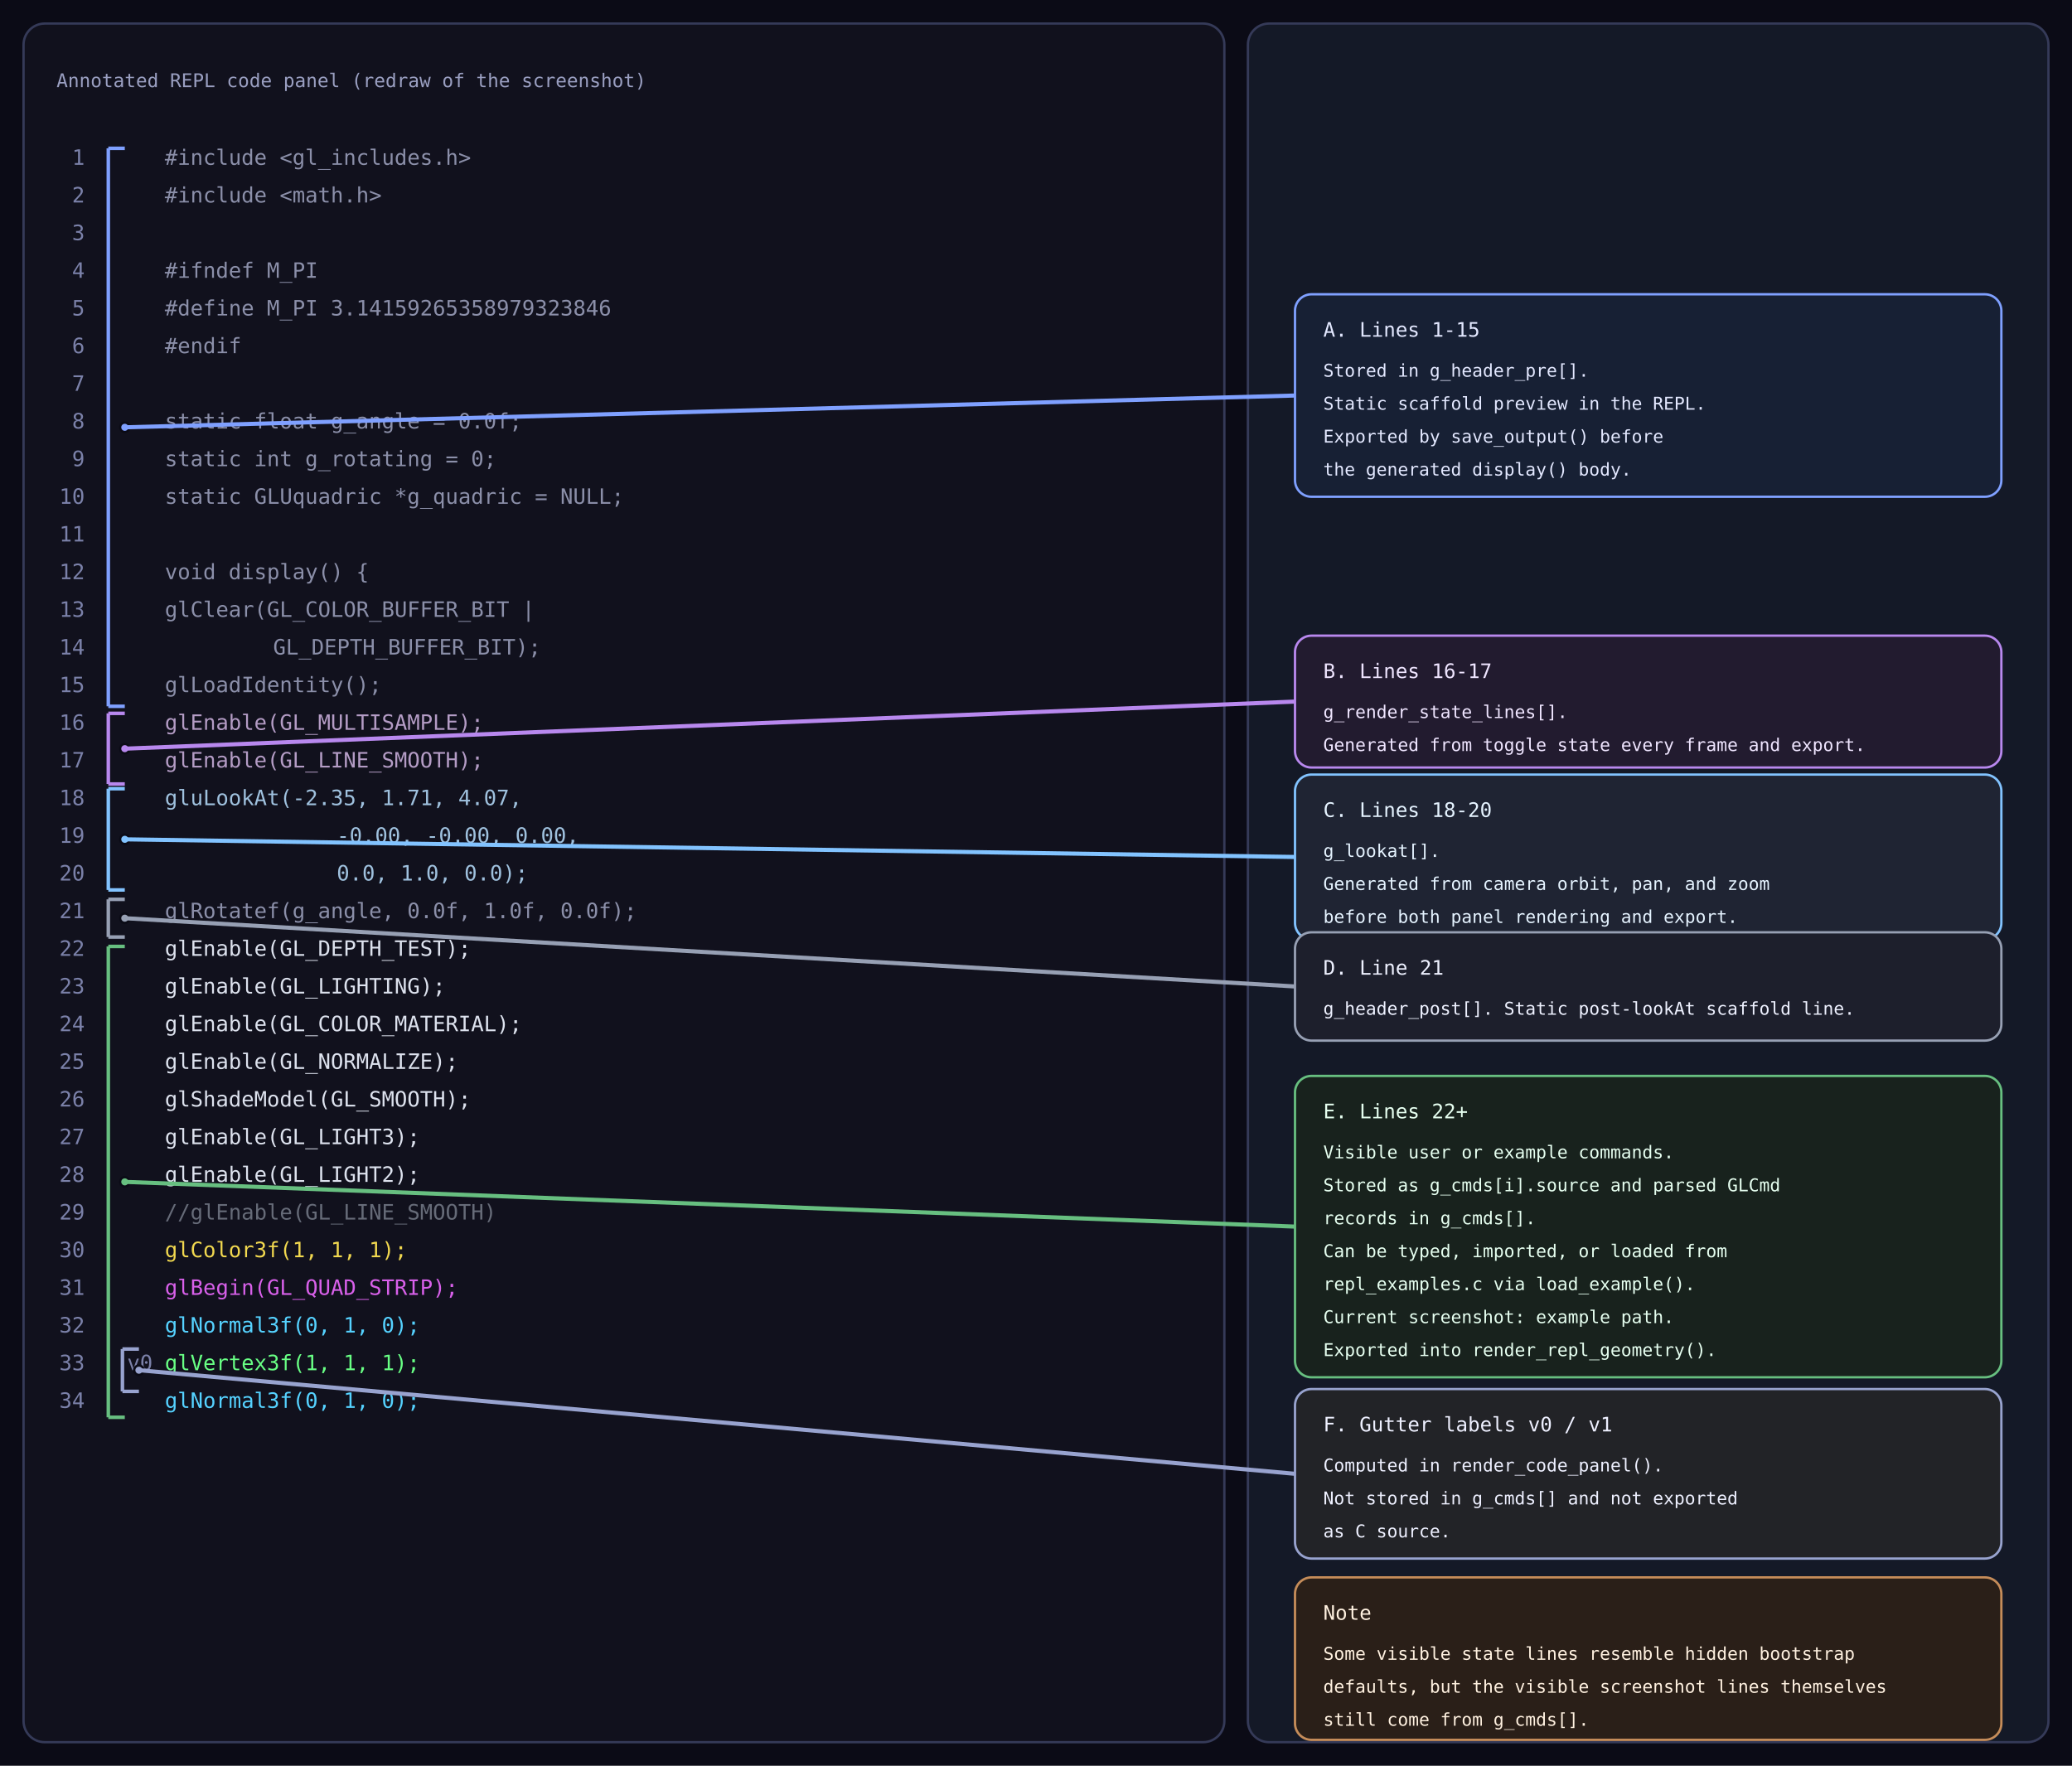
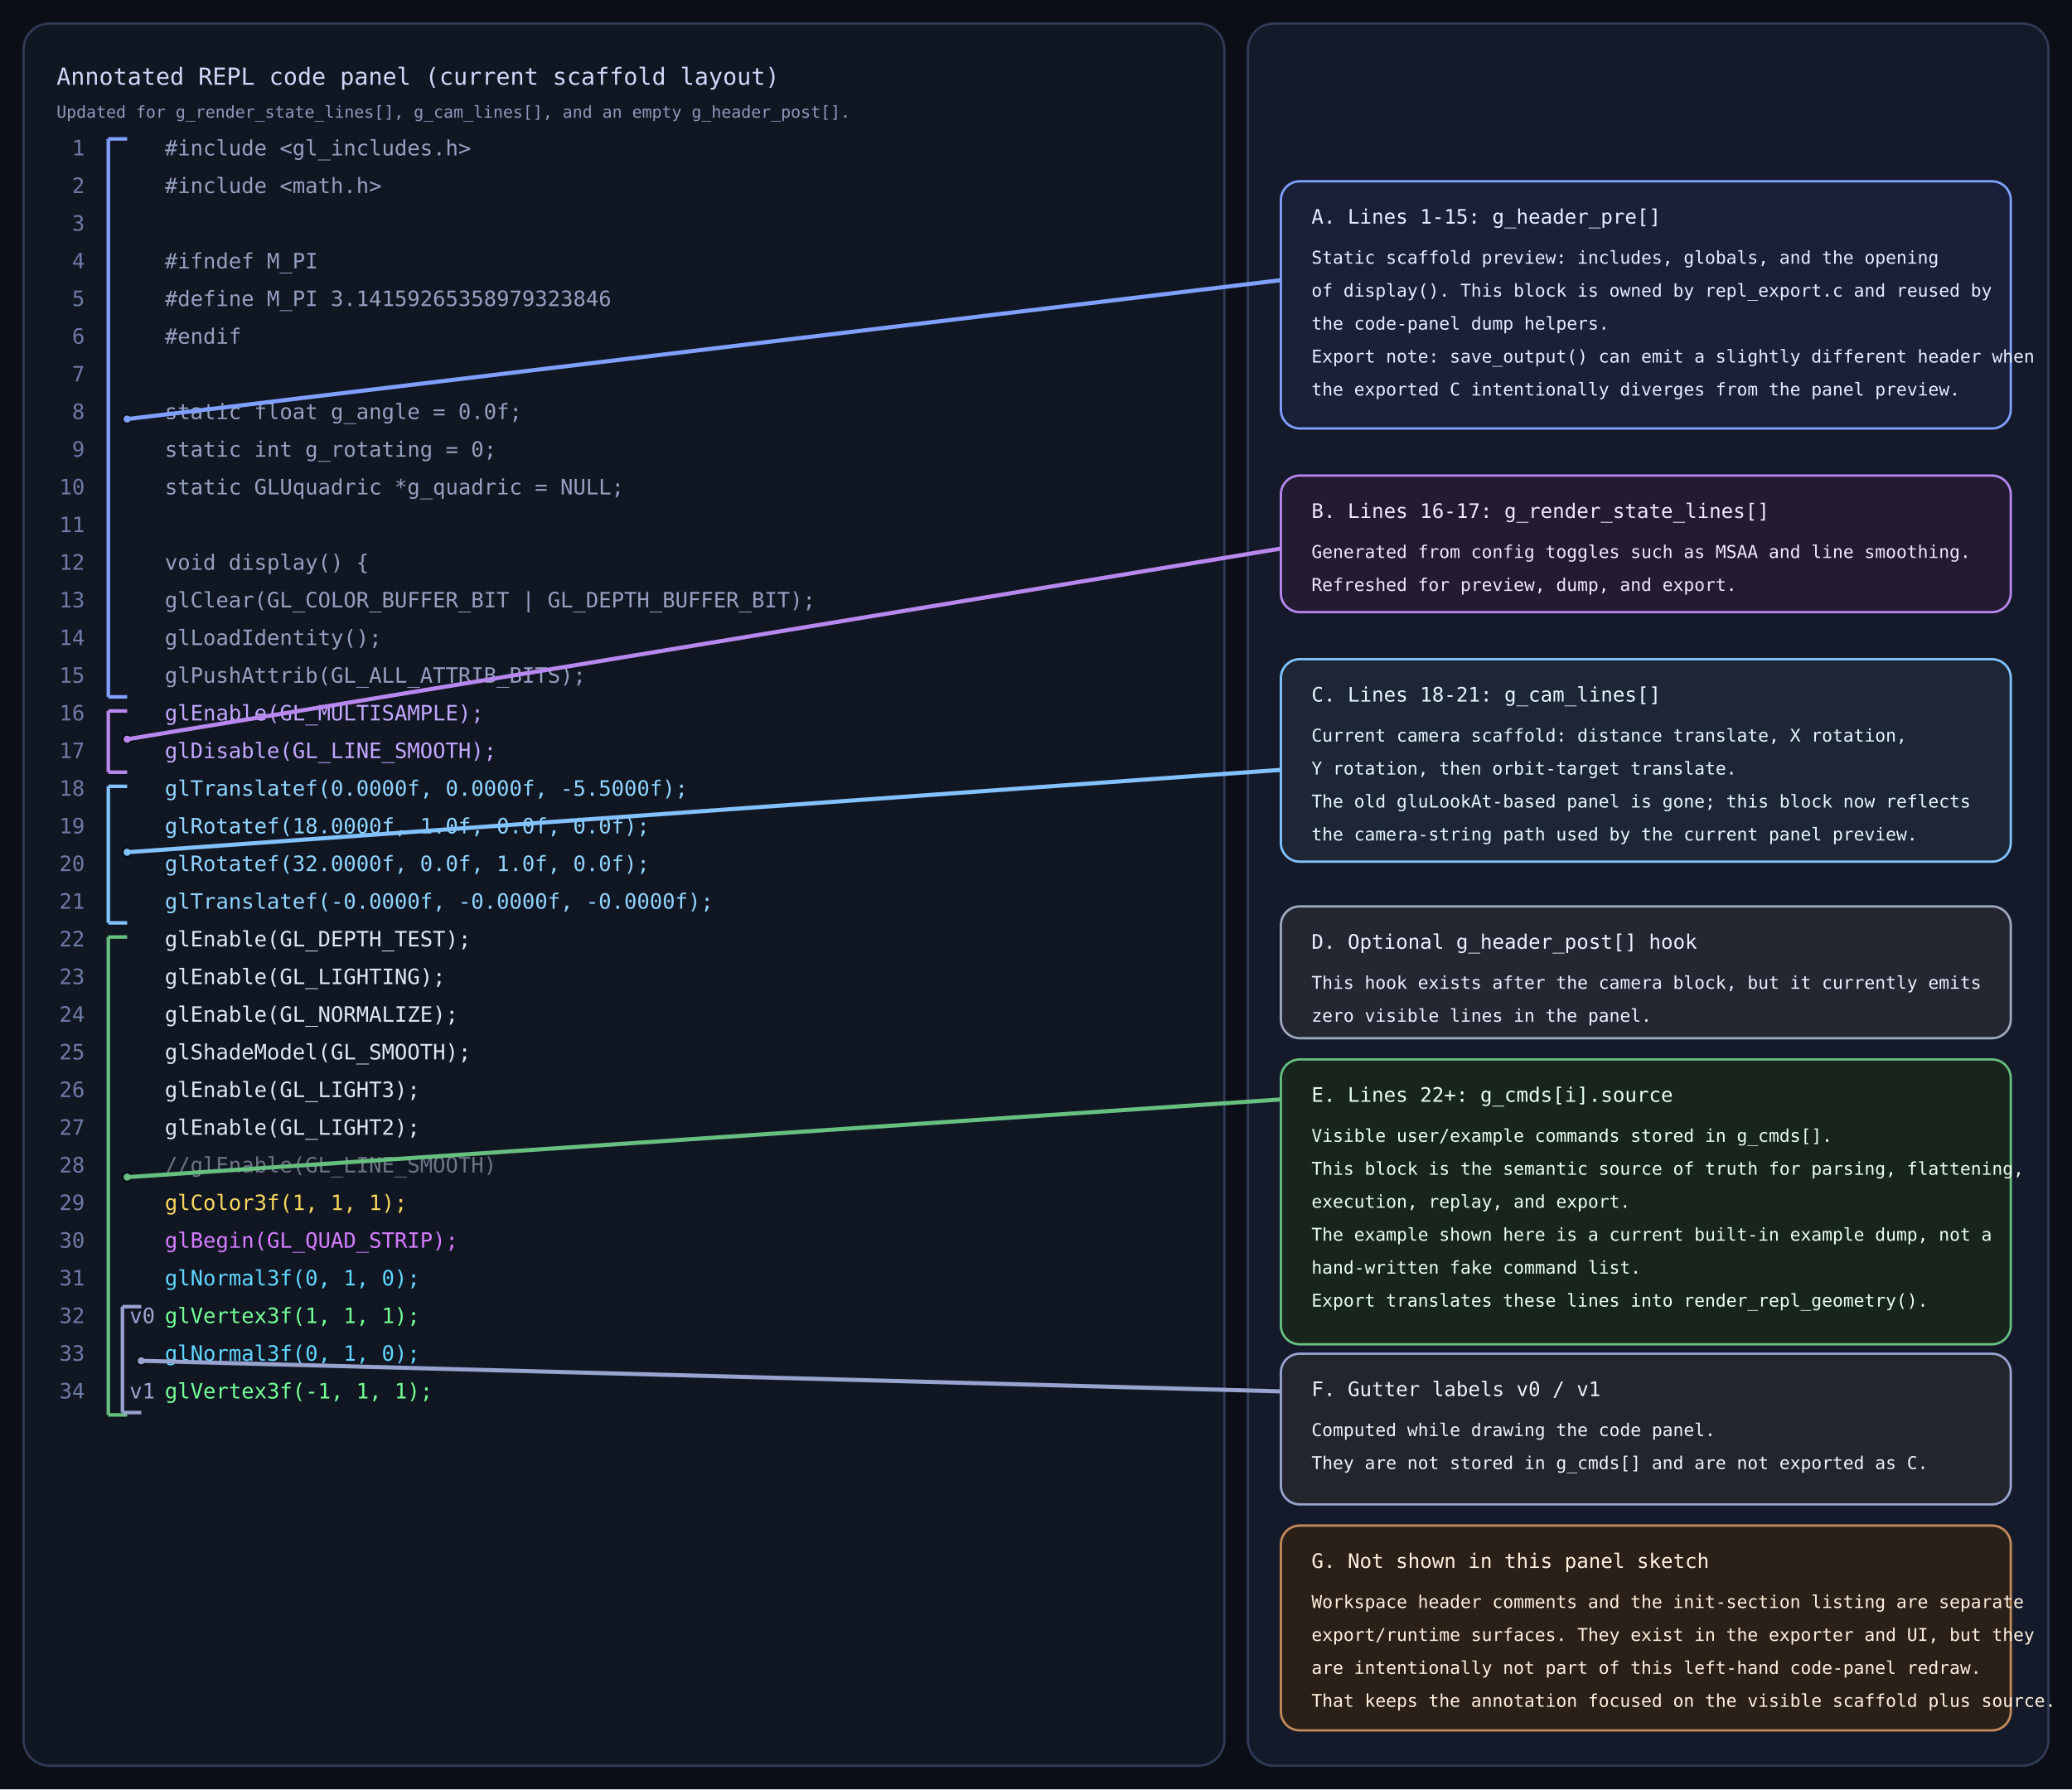
- <svg xmlns="http://www.w3.org/2000/svg" width="1760" height="1500" viewBox="0 0 1760 1500">
-   <rect width="1760" height="1500" fill="#0b0b16" />
-   <rect x="20" y="20" width="1020" height="1460" rx="18" fill="#11111d" stroke="#353a58" stroke-width="2" />
-   <rect x="1060" y="20" width="680" height="1460" rx="18" fill="#141927" stroke="#353a58" stroke-width="2" />
-   <text x="48" y="74" fill="#9a9fc1" font-family="Menlo, Monaco, monospace" font-size="16">
-     Annotated REPL code panel (redraw of the screenshot)
+ <svg xmlns="http://www.w3.org/2000/svg" width="1760" height="1520" viewBox="0 0 1760 1520">
+   <rect width="1760" height="1520" fill="#0b0e16" />
+   <rect x="20" y="20" width="1020" height="1480" rx="22" fill="#111623" stroke="#313a55" stroke-width="2" />
+   <rect x="1060" y="20" width="680" height="1480" rx="22" fill="#141a29" stroke="#313a55" stroke-width="2" />
+   <text x="48" y="72" fill="#cfd7f6" font-family="Menlo, Monaco, monospace" font-size="20">
+     Annotated REPL code panel (current scaffold layout)
+   </text>
+   <text x="48" y="100" fill="#8f98b9" font-family="Menlo, Monaco, monospace" font-size="14">
+     Updated for g_render_state_lines[], g_cam_lines[], and an empty g_header_post[].
  </text>
  <g font-family="Menlo, Monaco, monospace" font-size="18">
-     <text x="72" y="140" text-anchor="end" fill="#7b81a9">1</text>
-     <text x="140" y="140" fill="#8b8fa9">#include &lt;gl_includes.h&gt;</text>
-     <text x="72" y="172" text-anchor="end" fill="#7b81a9">2</text>
-     <text x="140" y="172" fill="#8b8fa9">#include &lt;math.h&gt;</text>
-     <text x="72" y="204" text-anchor="end" fill="#7b81a9">3</text>
-     <text x="72" y="236" text-anchor="end" fill="#7b81a9">4</text>
-     <text x="140" y="236" fill="#8b8fa9">#ifndef M_PI</text>
-     <text x="72" y="268" text-anchor="end" fill="#7b81a9">5</text>
-     <text x="140" y="268" fill="#8b8fa9">#define M_PI 3.14159265358979323846</text>
-     <text x="72" y="300" text-anchor="end" fill="#7b81a9">6</text>
-     <text x="140" y="300" fill="#8b8fa9">#endif</text>
-     <text x="72" y="332" text-anchor="end" fill="#7b81a9">7</text>
-     <text x="72" y="364" text-anchor="end" fill="#7b81a9">8</text>
-     <text x="140" y="364" fill="#8b8fa9">static float g_angle = 0.0f;</text>
-     <text x="72" y="396" text-anchor="end" fill="#7b81a9">9</text>
-     <text x="140" y="396" fill="#8b8fa9">static int   g_rotating = 0;</text>
-     <text x="72" y="428" text-anchor="end" fill="#7b81a9">10</text>
-     <text x="140" y="428" fill="#8b8fa9">static GLUquadric *g_quadric = NULL;</text>
-     <text x="72" y="460" text-anchor="end" fill="#7b81a9">11</text>
-     <text x="72" y="492" text-anchor="end" fill="#7b81a9">12</text>
-     <text x="140" y="492" fill="#8b8fa9">void display() {</text>
-     <text x="72" y="524" text-anchor="end" fill="#7b81a9">13</text>
-     <text x="140" y="524" fill="#8b8fa9">glClear(GL_COLOR_BUFFER_BIT |</text>
-     <text x="72" y="556" text-anchor="end" fill="#7b81a9">14</text>
-     <text x="232" y="556" fill="#8b8fa9">GL_DEPTH_BUFFER_BIT);</text>
-     <text x="72" y="588" text-anchor="end" fill="#7b81a9">15</text>
-     <text x="140" y="588" fill="#8b8fa9">glLoadIdentity();</text>
-     <text x="72" y="620" text-anchor="end" fill="#7b81a9">16</text>
-     <text x="140" y="620" fill="#b49cc5">glEnable(GL_MULTISAMPLE);</text>
-     <text x="72" y="652" text-anchor="end" fill="#7b81a9">17</text>
-     <text x="140" y="652" fill="#b49cc5">glEnable(GL_LINE_SMOOTH);</text>
-     <text x="72" y="684" text-anchor="end" fill="#7b81a9">18</text>
-     <text x="140" y="684" fill="#9fc1de">gluLookAt(-2.35, 1.71, 4.07,</text>
-     <text x="72" y="716" text-anchor="end" fill="#7b81a9">19</text>
-     <text x="286" y="716" fill="#9fc1de">-0.00, -0.00, 0.00,</text>
-     <text x="72" y="748" text-anchor="end" fill="#7b81a9">20</text>
-     <text x="286" y="748" fill="#9fc1de">0.0, 1.0, 0.0);</text>
-     <text x="72" y="780" text-anchor="end" fill="#7b81a9">21</text>
-     <text x="140" y="780" fill="#8b8fa9">glRotatef(g_angle, 0.0f, 1.0f, 0.0f);</text>
-     <text x="72" y="812" text-anchor="end" fill="#7b81a9">22</text>
-     <text x="140" y="812" fill="#dde2ee">glEnable(GL_DEPTH_TEST);</text>
-     <text x="72" y="844" text-anchor="end" fill="#7b81a9">23</text>
-     <text x="140" y="844" fill="#dde2ee">glEnable(GL_LIGHTING);</text>
-     <text x="72" y="876" text-anchor="end" fill="#7b81a9">24</text>
-     <text x="140" y="876" fill="#dde2ee">glEnable(GL_COLOR_MATERIAL);</text>
-     <text x="72" y="908" text-anchor="end" fill="#7b81a9">25</text>
-     <text x="140" y="908" fill="#dde2ee">glEnable(GL_NORMALIZE);</text>
-     <text x="72" y="940" text-anchor="end" fill="#7b81a9">26</text>
-     <text x="140" y="940" fill="#dde2ee">glShadeModel(GL_SMOOTH);</text>
-     <text x="72" y="972" text-anchor="end" fill="#7b81a9">27</text>
-     <text x="140" y="972" fill="#dde2ee">glEnable(GL_LIGHT3);</text>
-     <text x="72" y="1004" text-anchor="end" fill="#7b81a9">28</text>
-     <text x="140" y="1004" fill="#dde2ee">glEnable(GL_LIGHT2);</text>
-     <text x="72" y="1036" text-anchor="end" fill="#7b81a9">29</text>
-     <text x="140" y="1036" fill="#666b78">//glEnable(GL_LINE_SMOOTH)</text>
-     <text x="72" y="1068" text-anchor="end" fill="#7b81a9">30</text>
-     <text x="140" y="1068" fill="#f1d84f">glColor3f(1, 1, 1);</text>
-     <text x="72" y="1100" text-anchor="end" fill="#7b81a9">31</text>
-     <text x="140" y="1100" fill="#d860ea">glBegin(GL_QUAD_STRIP);</text>
-     <text x="72" y="1132" text-anchor="end" fill="#7b81a9">32</text>
-     <text x="140" y="1132" fill="#55d2ff">glNormal3f(0, 1, 0);</text>
-     <text x="72" y="1164" text-anchor="end" fill="#7b81a9">33</text>
-     <text x="108" y="1164" fill="#7b81a9">v0</text>
-     <text x="140" y="1164" fill="#68ff84">glVertex3f(1, 1, 1);</text>
-     <text x="72" y="1196" text-anchor="end" fill="#7b81a9">34</text>
-     <text x="140" y="1196" fill="#55d2ff">glNormal3f(0, 1, 0);</text>
+     <text x="72" y="132" text-anchor="end" fill="#6f7aa6">1</text>
+     <text x="140" y="132" fill="#95a0bf">#include &lt;gl_includes.h&gt;</text>
+     <text x="72" y="164" text-anchor="end" fill="#6f7aa6">2</text>
+     <text x="140" y="164" fill="#95a0bf">#include &lt;math.h&gt;</text>
+     <text x="72" y="196" text-anchor="end" fill="#6f7aa6">3</text>
+     <text x="72" y="228" text-anchor="end" fill="#6f7aa6">4</text>
+     <text x="140" y="228" fill="#95a0bf">#ifndef M_PI</text>
+     <text x="72" y="260" text-anchor="end" fill="#6f7aa6">5</text>
+     <text x="140" y="260" fill="#95a0bf">#define M_PI 3.14159265358979323846</text>
+     <text x="72" y="292" text-anchor="end" fill="#6f7aa6">6</text>
+     <text x="140" y="292" fill="#95a0bf">#endif</text>
+     <text x="72" y="324" text-anchor="end" fill="#6f7aa6">7</text>
+     <text x="72" y="356" text-anchor="end" fill="#6f7aa6">8</text>
+     <text x="140" y="356" fill="#95a0bf">static float g_angle = 0.0f;</text>
+     <text x="72" y="388" text-anchor="end" fill="#6f7aa6">9</text>
+     <text x="140" y="388" fill="#95a0bf">static int   g_rotating = 0;</text>
+     <text x="72" y="420" text-anchor="end" fill="#6f7aa6">10</text>
+     <text x="140" y="420" fill="#95a0bf">static GLUquadric *g_quadric = NULL;</text>
+     <text x="72" y="452" text-anchor="end" fill="#6f7aa6">11</text>
+     <text x="72" y="484" text-anchor="end" fill="#6f7aa6">12</text>
+     <text x="140" y="484" fill="#95a0bf">void display() {</text>
+     <text x="72" y="516" text-anchor="end" fill="#6f7aa6">13</text>
+     <text x="140" y="516" fill="#95a0bf">  glClear(GL_COLOR_BUFFER_BIT | GL_DEPTH_BUFFER_BIT);</text>
+     <text x="72" y="548" text-anchor="end" fill="#6f7aa6">14</text>
+     <text x="140" y="548" fill="#95a0bf">  glLoadIdentity();</text>
+     <text x="72" y="580" text-anchor="end" fill="#6f7aa6">15</text>
+     <text x="140" y="580" fill="#95a0bf">  glPushAttrib(GL_ALL_ATTRIB_BITS);</text>
+     <text x="72" y="612" text-anchor="end" fill="#6f7aa6">16</text>
+     <text x="140" y="612" fill="#c3a8ff">  glEnable(GL_MULTISAMPLE);</text>
+     <text x="72" y="644" text-anchor="end" fill="#6f7aa6">17</text>
+     <text x="140" y="644" fill="#c3a8ff">  glDisable(GL_LINE_SMOOTH);</text>
+     <text x="72" y="676" text-anchor="end" fill="#6f7aa6">18</text>
+     <text x="140" y="676" fill="#8fd5ff">  glTranslatef(0.0000f, 0.0000f, -5.5000f);</text>
+     <text x="72" y="708" text-anchor="end" fill="#6f7aa6">19</text>
+     <text x="140" y="708" fill="#8fd5ff">  glRotatef(18.0000f, 1.0f, 0.0f, 0.0f);</text>
+     <text x="72" y="740" text-anchor="end" fill="#6f7aa6">20</text>
+     <text x="140" y="740" fill="#8fd5ff">  glRotatef(32.0000f, 0.0f, 1.0f, 0.0f);</text>
+     <text x="72" y="772" text-anchor="end" fill="#6f7aa6">21</text>
+     <text x="140" y="772" fill="#8fd5ff">  glTranslatef(-0.0000f, -0.0000f, -0.0000f);</text>
+     <text x="72" y="804" text-anchor="end" fill="#6f7aa6">22</text>
+     <text x="140" y="804" fill="#dfe6f5">  glEnable(GL_DEPTH_TEST);</text>
+     <text x="72" y="836" text-anchor="end" fill="#6f7aa6">23</text>
+     <text x="140" y="836" fill="#dfe6f5">  glEnable(GL_LIGHTING);</text>
+     <text x="72" y="868" text-anchor="end" fill="#6f7aa6">24</text>
+     <text x="140" y="868" fill="#dfe6f5">  glEnable(GL_NORMALIZE);</text>
+     <text x="72" y="900" text-anchor="end" fill="#6f7aa6">25</text>
+     <text x="140" y="900" fill="#dfe6f5">  glShadeModel(GL_SMOOTH);</text>
+     <text x="72" y="932" text-anchor="end" fill="#6f7aa6">26</text>
+     <text x="140" y="932" fill="#dfe6f5">  glEnable(GL_LIGHT3);</text>
+     <text x="72" y="964" text-anchor="end" fill="#6f7aa6">27</text>
+     <text x="140" y="964" fill="#dfe6f5">  glEnable(GL_LIGHT2);</text>
+     <text x="72" y="996" text-anchor="end" fill="#6f7aa6">28</text>
+     <text x="140" y="996" fill="#6d7385">  //glEnable(GL_LINE_SMOOTH)</text>
+     <text x="72" y="1028" text-anchor="end" fill="#6f7aa6">29</text>
+     <text x="140" y="1028" fill="#f7d85d">  glColor3f(1, 1, 1);</text>
+     <text x="72" y="1060" text-anchor="end" fill="#6f7aa6">30</text>
+     <text x="140" y="1060" fill="#d57cff">  glBegin(GL_QUAD_STRIP);</text>
+     <text x="72" y="1092" text-anchor="end" fill="#6f7aa6">31</text>
+     <text x="140" y="1092" fill="#60d7ff">    glNormal3f(0, 1, 0);</text>
+     <text x="72" y="1124" text-anchor="end" fill="#6f7aa6">32</text>
+     <text x="110" y="1124" fill="#9aa4cf">v0</text>
+     <text x="140" y="1124" fill="#74ff95">    glVertex3f(1, 1, 1);</text>
+     <text x="72" y="1156" text-anchor="end" fill="#6f7aa6">33</text>
+     <text x="140" y="1156" fill="#60d7ff">    glNormal3f(0, 1, 0);</text>
+     <text x="72" y="1188" text-anchor="end" fill="#6f7aa6">34</text>
+     <text x="110" y="1188" fill="#9aa4cf">v1</text>
+     <text x="140" y="1188" fill="#74ff95">    glVertex3f(-1, 1, 1);</text>
  </g>
  <g fill="none" stroke-width="3">
-     <line x1="92" y1="126" x2="92" y2="600" stroke="#7fa0ff" />
-     <line x1="92" y1="126" x2="106" y2="126" stroke="#7fa0ff" />
-     <line x1="92" y1="600" x2="106" y2="600" stroke="#7fa0ff" />
-     <line x1="92" y1="606" x2="92" y2="666" stroke="#b888ee" />
-     <line x1="92" y1="606" x2="106" y2="606" stroke="#b888ee" />
-     <line x1="92" y1="666" x2="106" y2="666" stroke="#b888ee" />
-     <line x1="92" y1="670" x2="92" y2="756" stroke="#82c3ff" />
-     <line x1="92" y1="670" x2="106" y2="670" stroke="#82c3ff" />
-     <line x1="92" y1="756" x2="106" y2="756" stroke="#82c3ff" />
-     <line x1="92" y1="764" x2="92" y2="796" stroke="#97a0b4" />
-     <line x1="92" y1="764" x2="106" y2="764" stroke="#97a0b4" />
-     <line x1="92" y1="796" x2="106" y2="796" stroke="#97a0b4" />
-     <line x1="92" y1="804" x2="92" y2="1204" stroke="#67bf80" />
-     <line x1="92" y1="804" x2="106" y2="804" stroke="#67bf80" />
-     <line x1="92" y1="1204" x2="106" y2="1204" stroke="#67bf80" />
-     <line x1="104" y1="1146" x2="104" y2="1182" stroke="#98a3cf" />
-     <line x1="104" y1="1146" x2="118" y2="1146" stroke="#98a3cf" />
-     <line x1="104" y1="1182" x2="118" y2="1182" stroke="#98a3cf" />
+     <line x1="92" y1="118" x2="92" y2="592" stroke="#7fa0ff" />
+     <line x1="92" y1="118" x2="108" y2="118" stroke="#7fa0ff" />
+     <line x1="92" y1="592" x2="108" y2="592" stroke="#7fa0ff" />
+     <line x1="92" y1="604" x2="92" y2="656" stroke="#b888ee" />
+     <line x1="92" y1="604" x2="108" y2="604" stroke="#b888ee" />
+     <line x1="92" y1="656" x2="108" y2="656" stroke="#b888ee" />
+     <line x1="92" y1="668" x2="92" y2="784" stroke="#82c3ff" />
+     <line x1="92" y1="668" x2="108" y2="668" stroke="#82c3ff" />
+     <line x1="92" y1="784" x2="108" y2="784" stroke="#82c3ff" />
+     <line x1="92" y1="796" x2="92" y2="1202" stroke="#67bf80" />
+     <line x1="92" y1="796" x2="108" y2="796" stroke="#67bf80" />
+     <line x1="92" y1="1202" x2="108" y2="1202" stroke="#67bf80" />
+     <line x1="104" y1="1110" x2="104" y2="1200" stroke="#98a3cf" />
+     <line x1="104" y1="1110" x2="120" y2="1110" stroke="#98a3cf" />
+     <line x1="104" y1="1200" x2="120" y2="1200" stroke="#98a3cf" />
  </g>
-   <g fill="#0b0b16">
-     <circle cx="106" cy="363" r="5" />
-     <circle cx="106" cy="636" r="5" />
-     <circle cx="106" cy="713" r="5" />
-     <circle cx="106" cy="780" r="5" />
-     <circle cx="106" cy="1004" r="5" />
-     <circle cx="118" cy="1164" r="5" />
+   <g fill="#0b0e16">
+     <circle cx="108" cy="356" r="5" />
+     <circle cx="108" cy="628" r="5" />
+     <circle cx="108" cy="724" r="5" />
+     <circle cx="108" cy="1000" r="5" />
+     <circle cx="120" cy="1156" r="5" />
  </g>
-   <g fill="#ffffff">
-     <circle cx="106" cy="363" r="3" fill="#7fa0ff" />
-     <circle cx="106" cy="636" r="3" fill="#b888ee" />
-     <circle cx="106" cy="713" r="3" fill="#82c3ff" />
-     <circle cx="106" cy="780" r="3" fill="#97a0b4" />
-     <circle cx="106" cy="1004" r="3" fill="#67bf80" />
-     <circle cx="118" cy="1164" r="3" fill="#98a3cf" />
+   <g>
+     <circle cx="108" cy="356" r="3" fill="#7fa0ff" />
+     <circle cx="108" cy="628" r="3" fill="#b888ee" />
+     <circle cx="108" cy="724" r="3" fill="#82c3ff" />
+     <circle cx="108" cy="1000" r="3" fill="#67bf80" />
+     <circle cx="120" cy="1156" r="3" fill="#98a3cf" />
  </g>
  <g fill="none" stroke-width="3.5">
-     <line x1="106" y1="363" x2="1100" y2="336" stroke="#7fa0ff" />
-     <line x1="106" y1="636" x2="1100" y2="596" stroke="#b888ee" />
-     <line x1="106" y1="713" x2="1100" y2="728" stroke="#82c3ff" />
-     <line x1="106" y1="780" x2="1100" y2="838" stroke="#97a0b4" />
-     <line x1="106" y1="1004" x2="1100" y2="1042" stroke="#67bf80" />
-     <line x1="118" y1="1164" x2="1100" y2="1252" stroke="#98a3cf" />
+     <line x1="108" y1="356" x2="1088" y2="238" stroke="#7fa0ff" />
+     <line x1="108" y1="628" x2="1088" y2="466" stroke="#b888ee" />
+     <line x1="108" y1="724" x2="1088" y2="654" stroke="#82c3ff" />
+     <line x1="108" y1="1000" x2="1088" y2="934" stroke="#67bf80" />
+     <line x1="120" y1="1156" x2="1088" y2="1182" stroke="#98a3cf" />
  </g>
  <g font-family="Menlo, Monaco, monospace">
-     <rect x="1100" y="250" width="600" height="172" rx="14" fill="#172034" stroke="#7fa0ff" stroke-width="2" />
-     <text x="1124" y="286" fill="#e3e8ff" font-size="17">A. Lines 1-15</text>
-     <text x="1124" y="320" fill="#e3e8ff" font-size="15">Stored in g_header_pre[].</text>
-     <text x="1124" y="348" fill="#e3e8ff" font-size="15">Static scaffold preview in the REPL.</text>
-     <text x="1124" y="376" fill="#e3e8ff" font-size="15">Exported by save_output() before</text>
-     <text x="1124" y="404" fill="#e3e8ff" font-size="15">the generated display() body.</text>
-     <rect x="1100" y="540" width="600" height="112" rx="14" fill="#221b2f" stroke="#b888ee" stroke-width="2" />
-     <text x="1124" y="576" fill="#efe5ff" font-size="17">B. Lines 16-17</text>
-     <text x="1124" y="610" fill="#efe5ff" font-size="15">g_render_state_lines[].</text>
-     <text x="1124" y="638" fill="#efe5ff" font-size="15">Generated from toggle state every frame and export.</text>
-     <rect x="1100" y="658" width="600" height="140" rx="14" fill="#1f2433" stroke="#82c3ff" stroke-width="2" />
-     <text x="1124" y="694" fill="#e5f3ff" font-size="17">C. Lines 18-20</text>
-     <text x="1124" y="728" fill="#e5f3ff" font-size="15">g_lookat[].</text>
-     <text x="1124" y="756" fill="#e5f3ff" font-size="15">Generated from camera orbit, pan, and zoom</text>
-     <text x="1124" y="784" fill="#e5f3ff" font-size="15">before both panel rendering and export.</text>
-     <rect x="1100" y="792" width="600" height="92" rx="14" fill="#1d1f2c" stroke="#97a0b4" stroke-width="2" />
-     <text x="1124" y="828" fill="#eef1ff" font-size="17">D. Line 21</text>
-     <text x="1124" y="862" fill="#eef1ff" font-size="15">g_header_post[]. Static post-lookAt scaffold line.</text>
-     <rect x="1100" y="914" width="600" height="256" rx="14" fill="#18221d" stroke="#67bf80" stroke-width="2" />
-     <text x="1124" y="950" fill="#e6fff0" font-size="17">E. Lines 22+</text>
-     <text x="1124" y="984" fill="#e6fff0" font-size="15">Visible user or example commands.</text>
-     <text x="1124" y="1012" fill="#e6fff0" font-size="15">Stored as g_cmds[i].source and parsed GLCmd</text>
-     <text x="1124" y="1040" fill="#e6fff0" font-size="15">records in g_cmds[].</text>
-     <text x="1124" y="1068" fill="#e6fff0" font-size="15">Can be typed, imported, or loaded from</text>
-     <text x="1124" y="1096" fill="#e6fff0" font-size="15">repl_examples.c via load_example().</text>
-     <text x="1124" y="1124" fill="#e6fff0" font-size="15">Current screenshot: example path.</text>
-     <text x="1124" y="1152" fill="#e6fff0" font-size="15">Exported into render_repl_geometry().</text>
-     <rect x="1100" y="1180" width="600" height="144" rx="14" fill="#222327" stroke="#98a3cf" stroke-width="2" />
-     <text x="1124" y="1216" fill="#eef0ff" font-size="17">F. Gutter labels v0 / v1</text>
-     <text x="1124" y="1250" fill="#eef0ff" font-size="15">Computed in render_code_panel().</text>
-     <text x="1124" y="1278" fill="#eef0ff" font-size="15">Not stored in g_cmds[] and not exported</text>
-     <text x="1124" y="1306" fill="#eef0ff" font-size="15">as C source.</text>
-     <rect x="1100" y="1340" width="600" height="138" rx="14" fill="#2a1f18" stroke="#c58c59" stroke-width="2" />
-     <text x="1124" y="1376" fill="#fff1e0" font-size="17">Note</text>
-     <text x="1124" y="1410" fill="#fff1e0" font-size="15">Some visible state lines resemble hidden bootstrap</text>
-     <text x="1124" y="1438" fill="#fff1e0" font-size="15">defaults, but the visible screenshot lines themselves</text>
-     <text x="1124" y="1466" fill="#fff1e0" font-size="15">still come from g_cmds[].</text>
+     <rect x="1088" y="154" width="620" height="210" rx="16" fill="#182138" stroke="#7fa0ff" stroke-width="2" />
+     <text x="1114" y="190" fill="#e7edff" font-size="17">A. Lines 1-15: g_header_pre[]</text>
+     <text x="1114" y="224" fill="#e7edff" font-size="15">Static scaffold preview: includes, globals, and the opening</text>
+     <text x="1114" y="252" fill="#e7edff" font-size="15">of display(). This block is owned by repl_export.c and reused by</text>
+     <text x="1114" y="280" fill="#e7edff" font-size="15">the code-panel dump helpers.</text>
+     <text x="1114" y="308" fill="#e7edff" font-size="15">Export note: save_output() can emit a slightly different header when</text>
+     <text x="1114" y="336" fill="#e7edff" font-size="15">the exported C intentionally diverges from the panel preview.</text>
+     <rect x="1088" y="404" width="620" height="116" rx="16" fill="#231b32" stroke="#b888ee" stroke-width="2" />
+     <text x="1114" y="440" fill="#f1e6ff" font-size="17">B. Lines 16-17: g_render_state_lines[]</text>
+     <text x="1114" y="474" fill="#f1e6ff" font-size="15">Generated from config toggles such as MSAA and line smoothing.</text>
+     <text x="1114" y="502" fill="#f1e6ff" font-size="15">Refreshed for preview, dump, and export.</text>
+     <rect x="1088" y="560" width="620" height="172" rx="16" fill="#1d2635" stroke="#82c3ff" stroke-width="2" />
+     <text x="1114" y="596" fill="#e6f6ff" font-size="17">C. Lines 18-21: g_cam_lines[]</text>
+     <text x="1114" y="630" fill="#e6f6ff" font-size="15">Current camera scaffold: distance translate, X rotation,</text>
+     <text x="1114" y="658" fill="#e6f6ff" font-size="15">Y rotation, then orbit-target translate.</text>
+     <text x="1114" y="686" fill="#e6f6ff" font-size="15">The old gluLookAt-based panel is gone; this block now reflects</text>
+     <text x="1114" y="714" fill="#e6f6ff" font-size="15">the camera-string path used by the current panel preview.</text>
+     <rect x="1088" y="770" width="620" height="112" rx="16" fill="#242632" stroke="#9ea7bd" stroke-width="2" />
+     <text x="1114" y="806" fill="#edf0ff" font-size="17">D. Optional g_header_post[] hook</text>
+     <text x="1114" y="840" fill="#edf0ff" font-size="15">This hook exists after the camera block, but it currently emits</text>
+     <text x="1114" y="868" fill="#edf0ff" font-size="15">zero visible lines in the panel.</text>
+     <rect x="1088" y="900" width="620" height="242" rx="16" fill="#18251d" stroke="#67bf80" stroke-width="2" />
+     <text x="1114" y="936" fill="#e8fff0" font-size="17">E. Lines 22+: g_cmds[i].source</text>
+     <text x="1114" y="970" fill="#e8fff0" font-size="15">Visible user/example commands stored in g_cmds[].</text>
+     <text x="1114" y="998" fill="#e8fff0" font-size="15">This block is the semantic source of truth for parsing, flattening,</text>
+     <text x="1114" y="1026" fill="#e8fff0" font-size="15">execution, replay, and export.</text>
+     <text x="1114" y="1054" fill="#e8fff0" font-size="15">The example shown here is a current built-in example dump, not a</text>
+     <text x="1114" y="1082" fill="#e8fff0" font-size="15">hand-written fake command list.</text>
+     <text x="1114" y="1110" fill="#e8fff0" font-size="15">Export translates these lines into render_repl_geometry().</text>
+     <rect x="1088" y="1150" width="620" height="128" rx="16" fill="#22252c" stroke="#98a3cf" stroke-width="2" />
+     <text x="1114" y="1186" fill="#eef0ff" font-size="17">F. Gutter labels v0 / v1</text>
+     <text x="1114" y="1220" fill="#eef0ff" font-size="15">Computed while drawing the code panel.</text>
+     <text x="1114" y="1248" fill="#eef0ff" font-size="15">They are not stored in g_cmds[] and are not exported as C.</text>
+     <rect x="1088" y="1296" width="620" height="174" rx="16" fill="#2a2018" stroke="#c48a58" stroke-width="2" />
+     <text x="1114" y="1332" fill="#fff0de" font-size="17">G. Not shown in this panel sketch</text>
+     <text x="1114" y="1366" fill="#fff0de" font-size="15">Workspace header comments and the init-section listing are separate</text>
+     <text x="1114" y="1394" fill="#fff0de" font-size="15">export/runtime surfaces. They exist in the exporter and UI, but they</text>
+     <text x="1114" y="1422" fill="#fff0de" font-size="15">are intentionally not part of this left-hand code-panel redraw.</text>
+     <text x="1114" y="1450" fill="#fff0de" font-size="15">That keeps the annotation focused on the visible scaffold plus source.</text>
  </g>
</svg>
